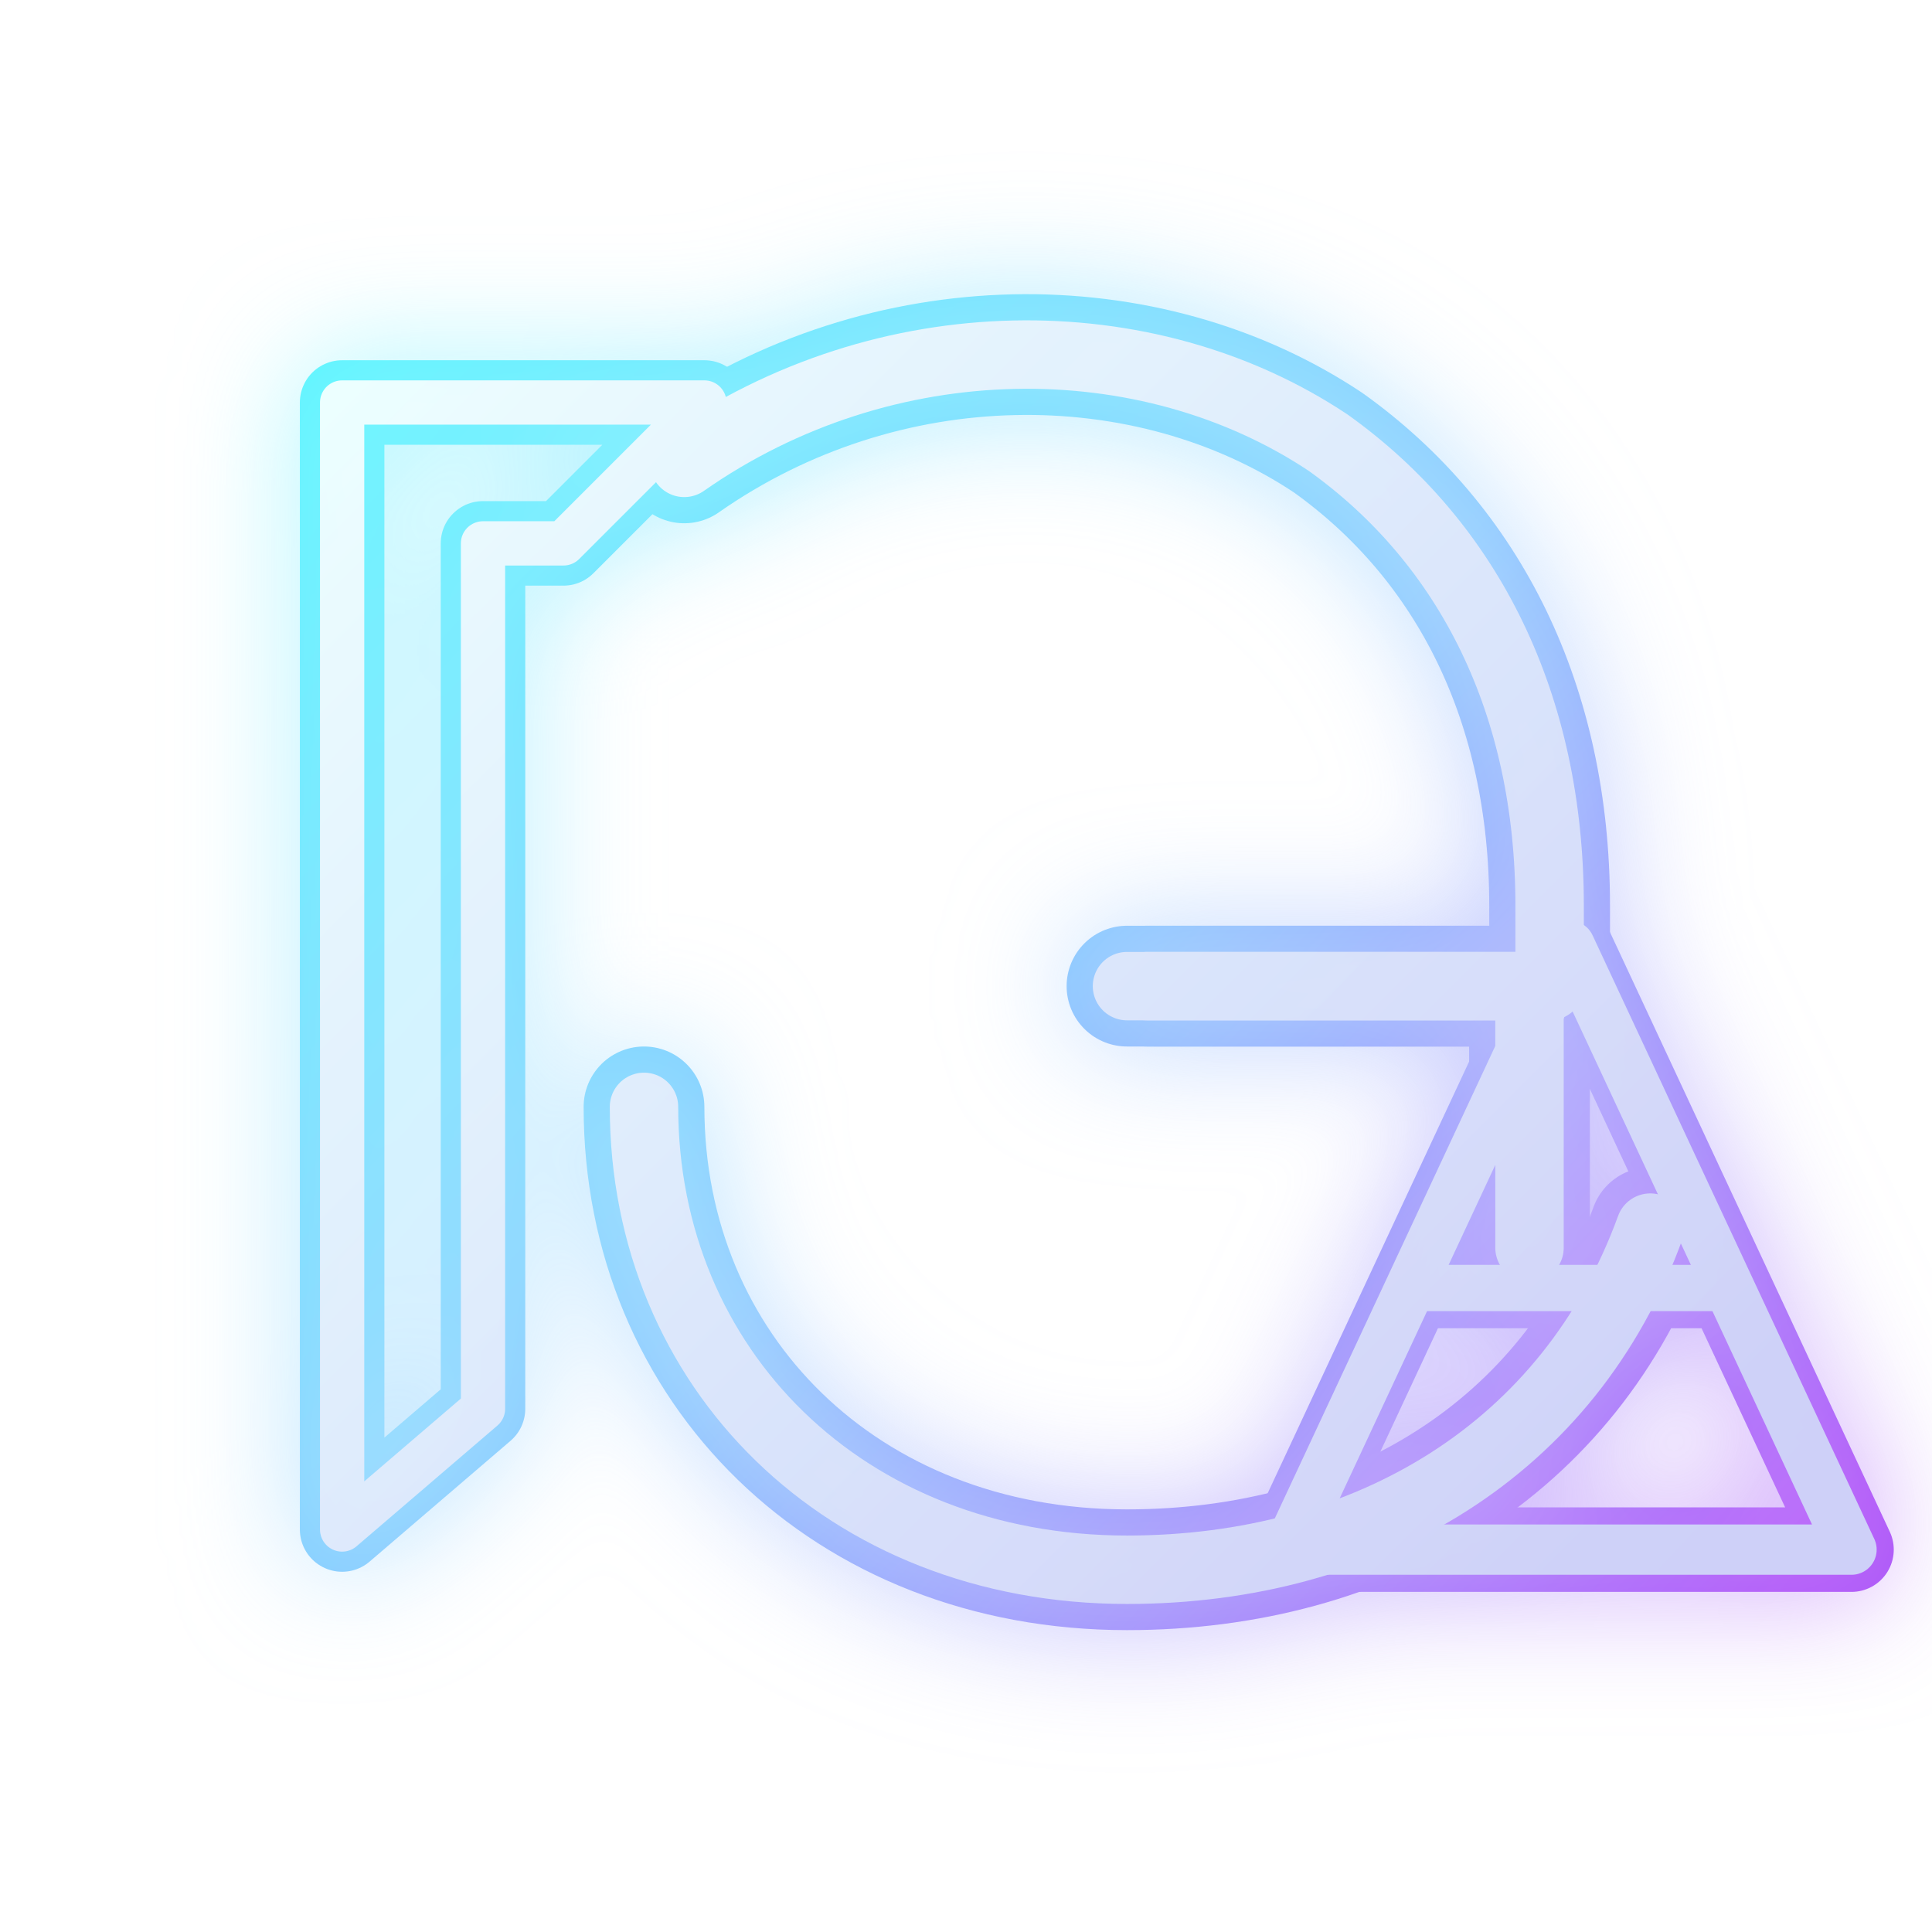
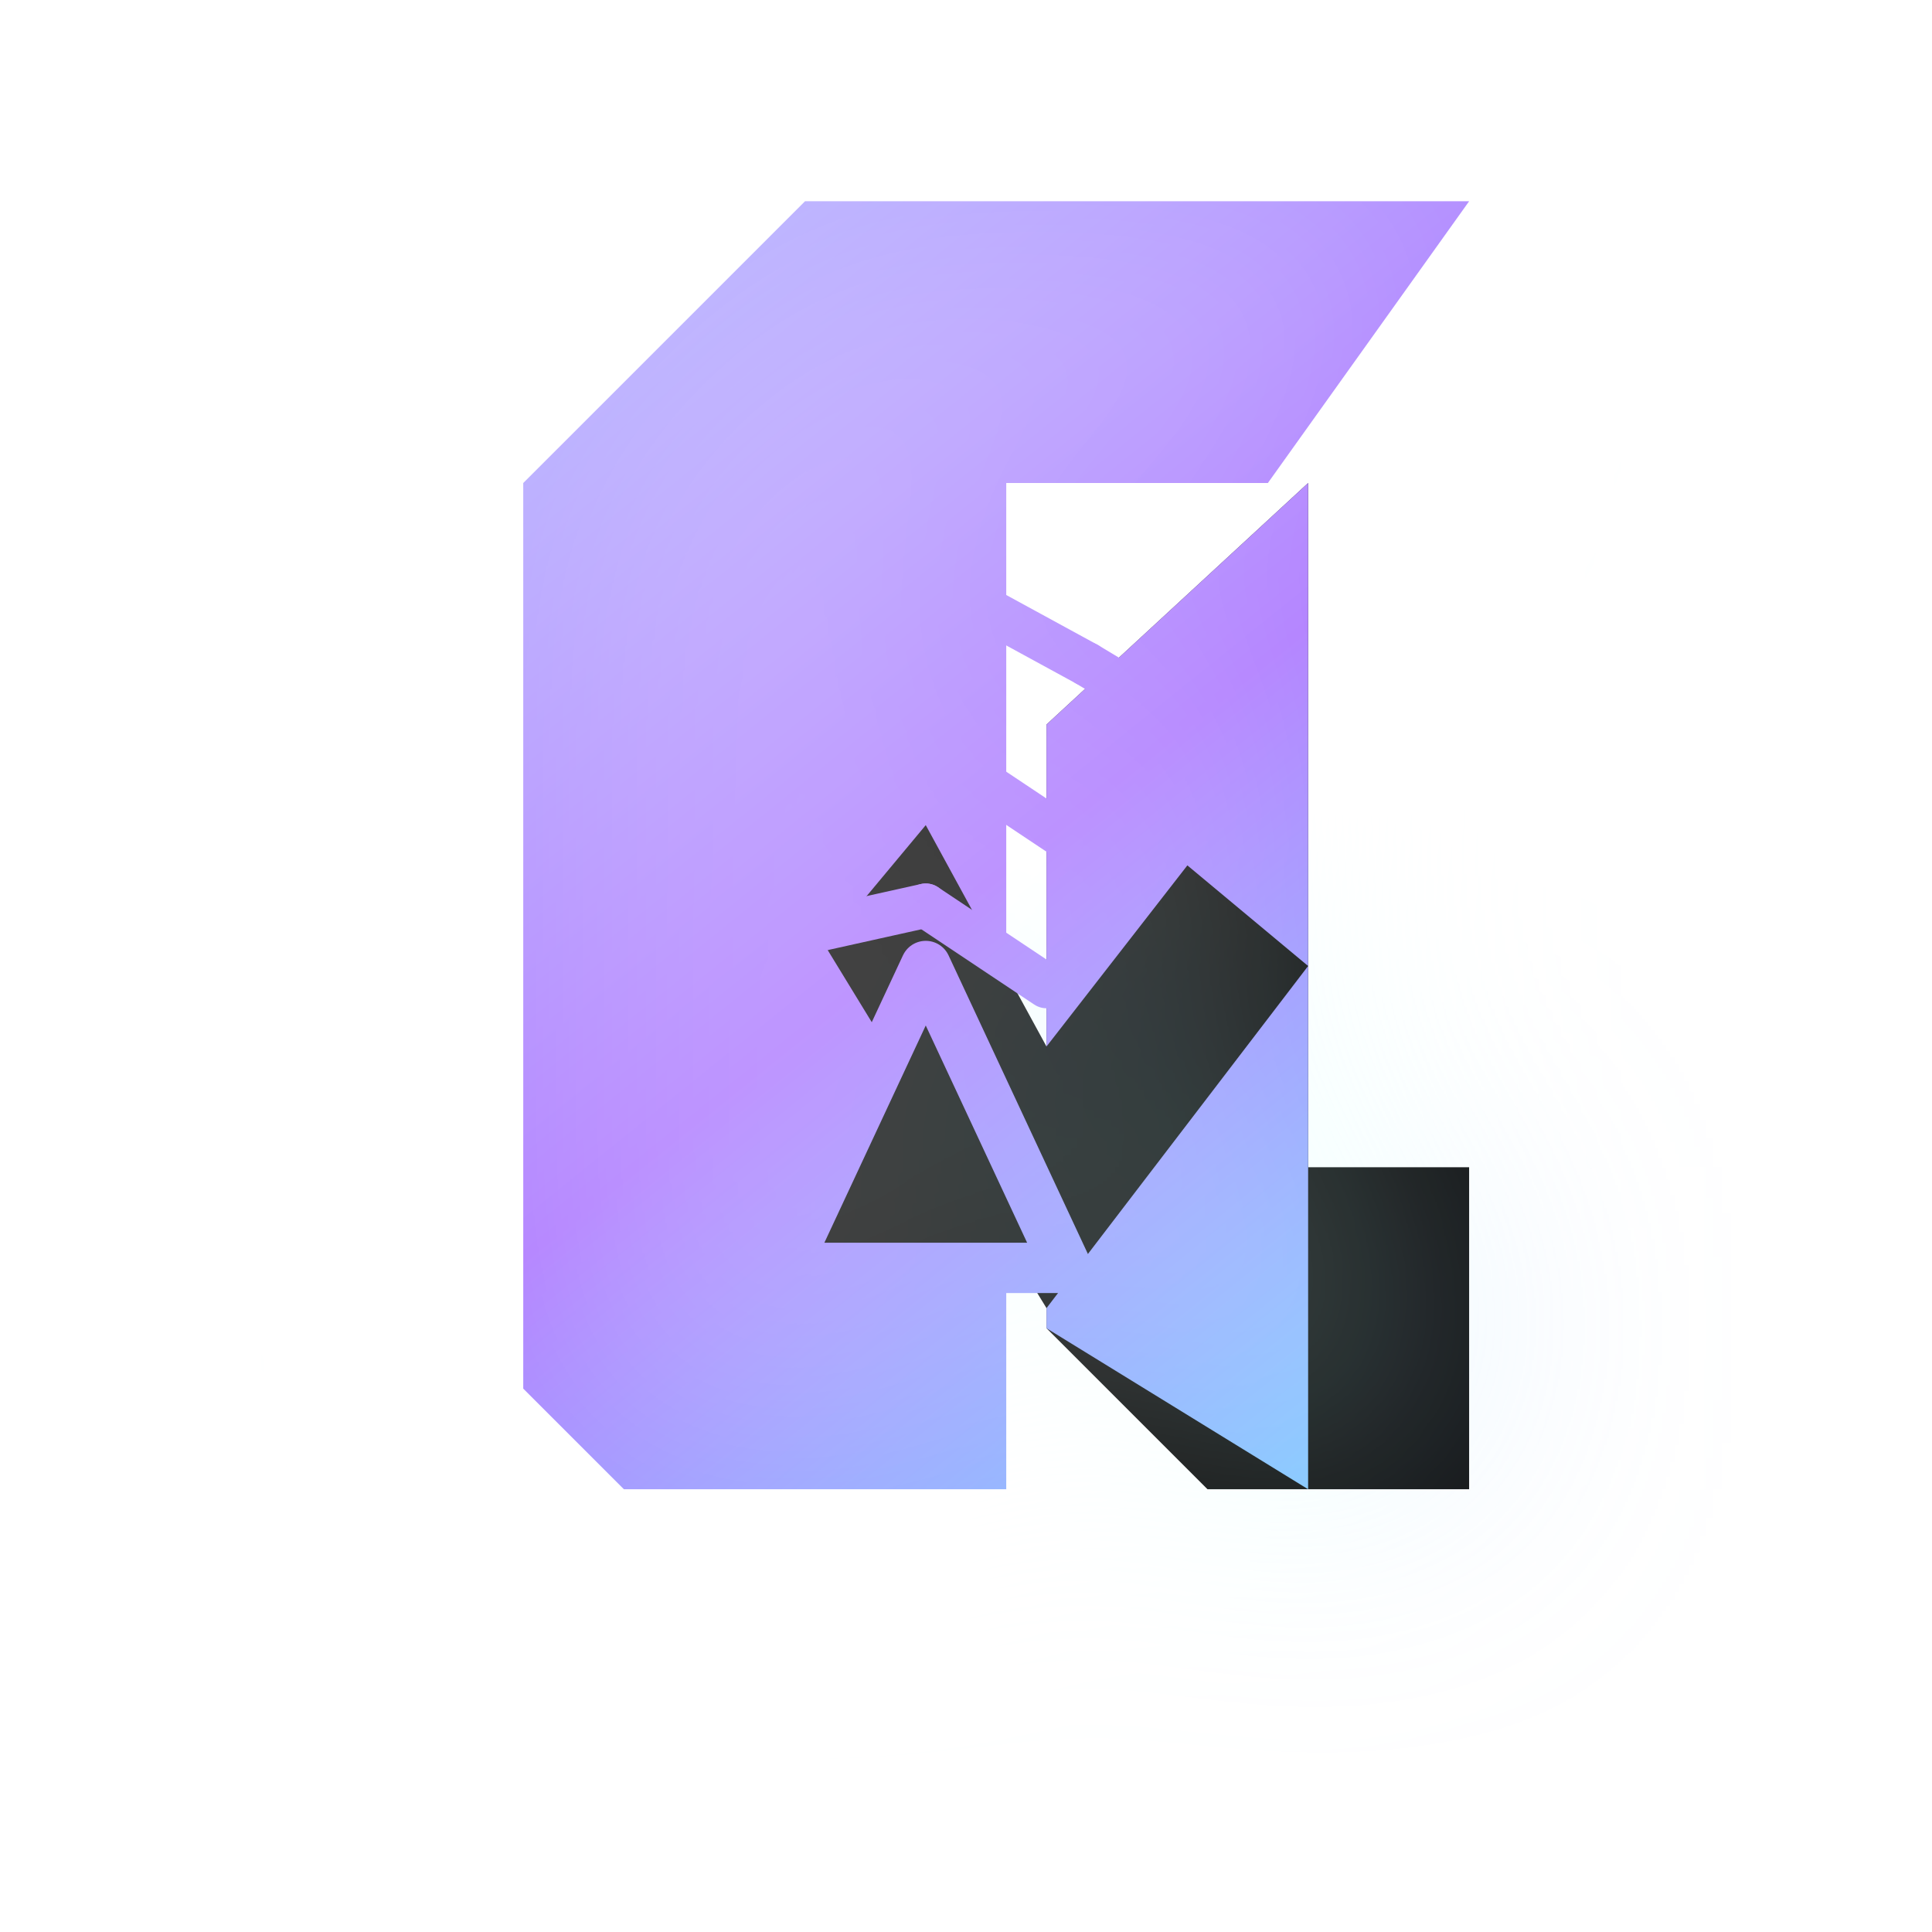
<svg xmlns="http://www.w3.org/2000/svg" width="96" height="96" viewBox="0 0 96 96" fill="none">
  <defs>
-     <linearGradient id="ig-neon" x1="12" y1="16" x2="84" y2="84" gradientUnits="userSpaceOnUse">
-       <stop stop-color="#57F7FF" />
-       <stop offset="0.52" stop-color="#89C5FF" />
-       <stop offset="1" stop-color="#A855F7" />
+     <linearGradient id="ig-glyph" x1="18" y1="12" x2="76" y2="84" gradientUnits="userSpaceOnUse">
+       <stop stop-color="#BCC2FF" />
+       <stop offset="0.48" stop-color="#AE7BFF" />
+       <stop offset="1" stop-color="#72E8FF" />
    </linearGradient>
-     <linearGradient id="ig-core" x1="18" y1="18" x2="78" y2="78" gradientUnits="userSpaceOnUse">
-       <stop stop-color="#F1FFFF" />
-       <stop offset="1" stop-color="#CFD4F8" />
-     </linearGradient>
-     <filter id="ig-glow" x="0" y="0" width="96" height="96" filterUnits="userSpaceOnUse" color-interpolation-filters="sRGB">
-       <feGaussianBlur stdDeviation="3" result="blur" />
-       <feColorMatrix in="blur" type="matrix" values="1 0 0 0 0  0 1 0 0 0  0 0 1 0 0  0 0 0 0.52 0" />
+     <filter id="ig-glyph-glow" x="0" y="0" width="96" height="96" filterUnits="userSpaceOnUse" color-interpolation-filters="sRGB">
+       <feGaussianBlur stdDeviation="6.5" result="blur" />
+       <feColorMatrix in="blur" type="matrix" values="1 0 0 0 0.44 0 1 0 0 0.64 0 0 1 0 1 0 0 0 0.2 0" />
      <feBlend in="SourceGraphic" mode="screen" />
    </filter>
  </defs>
-   <g filter="url(#ig-glow)" stroke="url(#ig-neon)" stroke-linecap="round" stroke-linejoin="round">
-     <path d="M17 20H35L28 27H24V70L17 76V20Z" stroke-width="4.2" />
-     <path d="M34 23C44 16 57 16 66 22C73 27 77 35 77 45V49H57" stroke-width="6" />
-     <path d="M32 55C32 68 42 78 56 78C68 78 78 72 82 61" stroke-width="6" />
-     <path d="M56 49H76V62" stroke-width="6" />
-     <path d="M64 77L78 47L92 77H64Z" stroke-width="4.2" />
-     <path d="M70 64H86" stroke-width="4" />
-   </g>
-   <g stroke="url(#ig-core)" stroke-linecap="round" stroke-linejoin="round" opacity="0.96">
-     <path d="M17 20H35L28 27H24V70L17 76V20Z" stroke-width="2.2" />
-     <path d="M34 23C44 16 57 16 66 22C73 27 77 35 77 45V49H57" stroke-width="3.4" />
-     <path d="M32 55C32 68 42 78 56 78C68 78 78 72 82 61" stroke-width="3.4" />
-     <path d="M56 49H76V62" stroke-width="3.4" />
-     <path d="M64 77L78 47L92 77H64Z" stroke-width="2.5" />
-     <path d="M70 64H86" stroke-width="2.3" />
+   <g filter="url(#ig-glyph-glow)">
+     <path d="M26 24L40 10H73L63 24H50V74H31L26 69V24Z" fill="url(#ig-glyph)" />
+     <path d="M52 36L65 24V58H73V74H60L52 66V36Z" fill="#131313" />
+     <path d="M52 36L65 24V74L52 66V36Z" fill="url(#ig-glyph)" />
+     <path d="M52 65L41 47L46 41L52 52L59 43L65 48L52 65Z" fill="#131313" />
+     <path d="M42 59L46 61" stroke="url(#ig-glyph)" stroke-width="2.2" stroke-linecap="round" />
+     <path d="M44 52L49 55" stroke="url(#ig-glyph)" stroke-width="2.2" stroke-linecap="round" />
+     <path d="M46 45L52 49" stroke="url(#ig-glyph)" stroke-width="2.2" stroke-linecap="round" />
+     <path d="M49 39L55 43" stroke="url(#ig-glyph)" stroke-width="2.2" stroke-linecap="round" />
+     <path d="M54 33L59 36" stroke="url(#ig-glyph)" stroke-width="2.2" stroke-linecap="round" />
+     <path d="M42 59L39 67" stroke="url(#ig-glyph)" stroke-width="2.2" stroke-linecap="round" />
+     <path d="M44 52L37 57" stroke="url(#ig-glyph)" stroke-width="2.2" stroke-linecap="round" />
+     <path d="M46 45L37 47" stroke="url(#ig-glyph)" stroke-width="2.2" stroke-linecap="round" />
+     <path d="M49 39L38 36" stroke="url(#ig-glyph)" stroke-width="2.2" stroke-linecap="round" />
+     <path d="M54 33L43 27" stroke="url(#ig-glyph)" stroke-width="2.2" stroke-linecap="round" />
+     <path d="M39 63L46 48L53 63H39Z" fill="#131313" stroke="url(#ig-glyph)" stroke-width="2.5" stroke-linejoin="round" />
  </g>
</svg>
